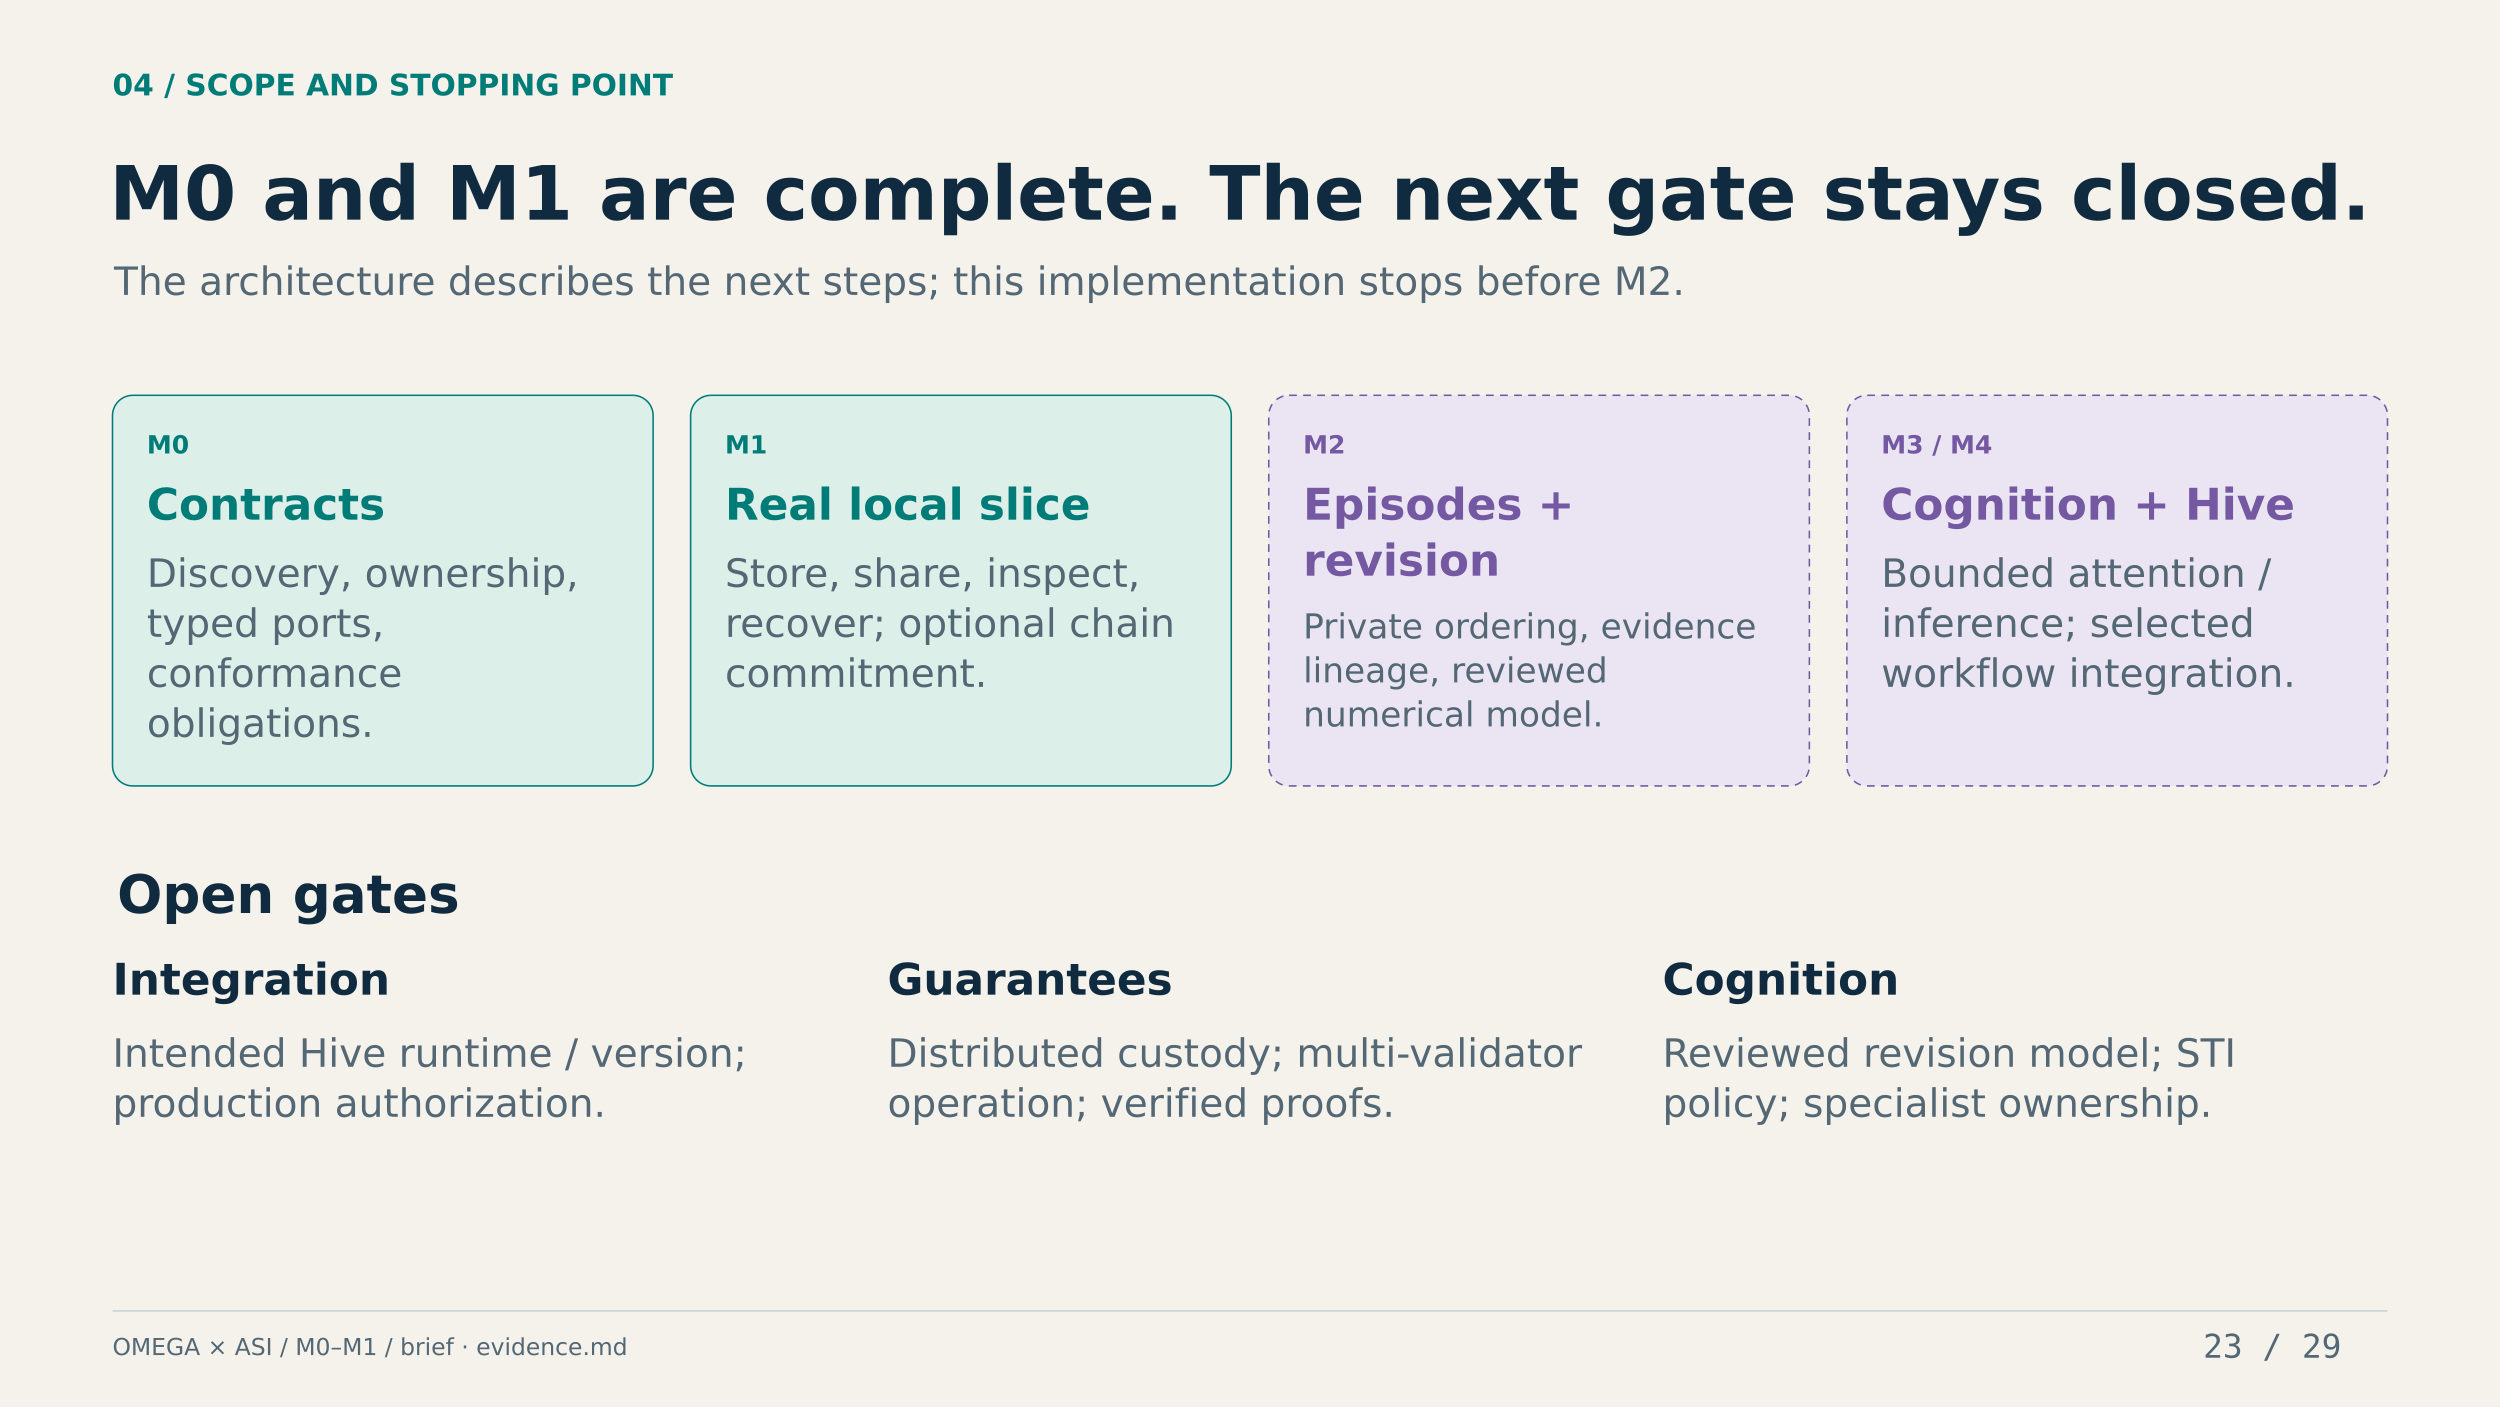
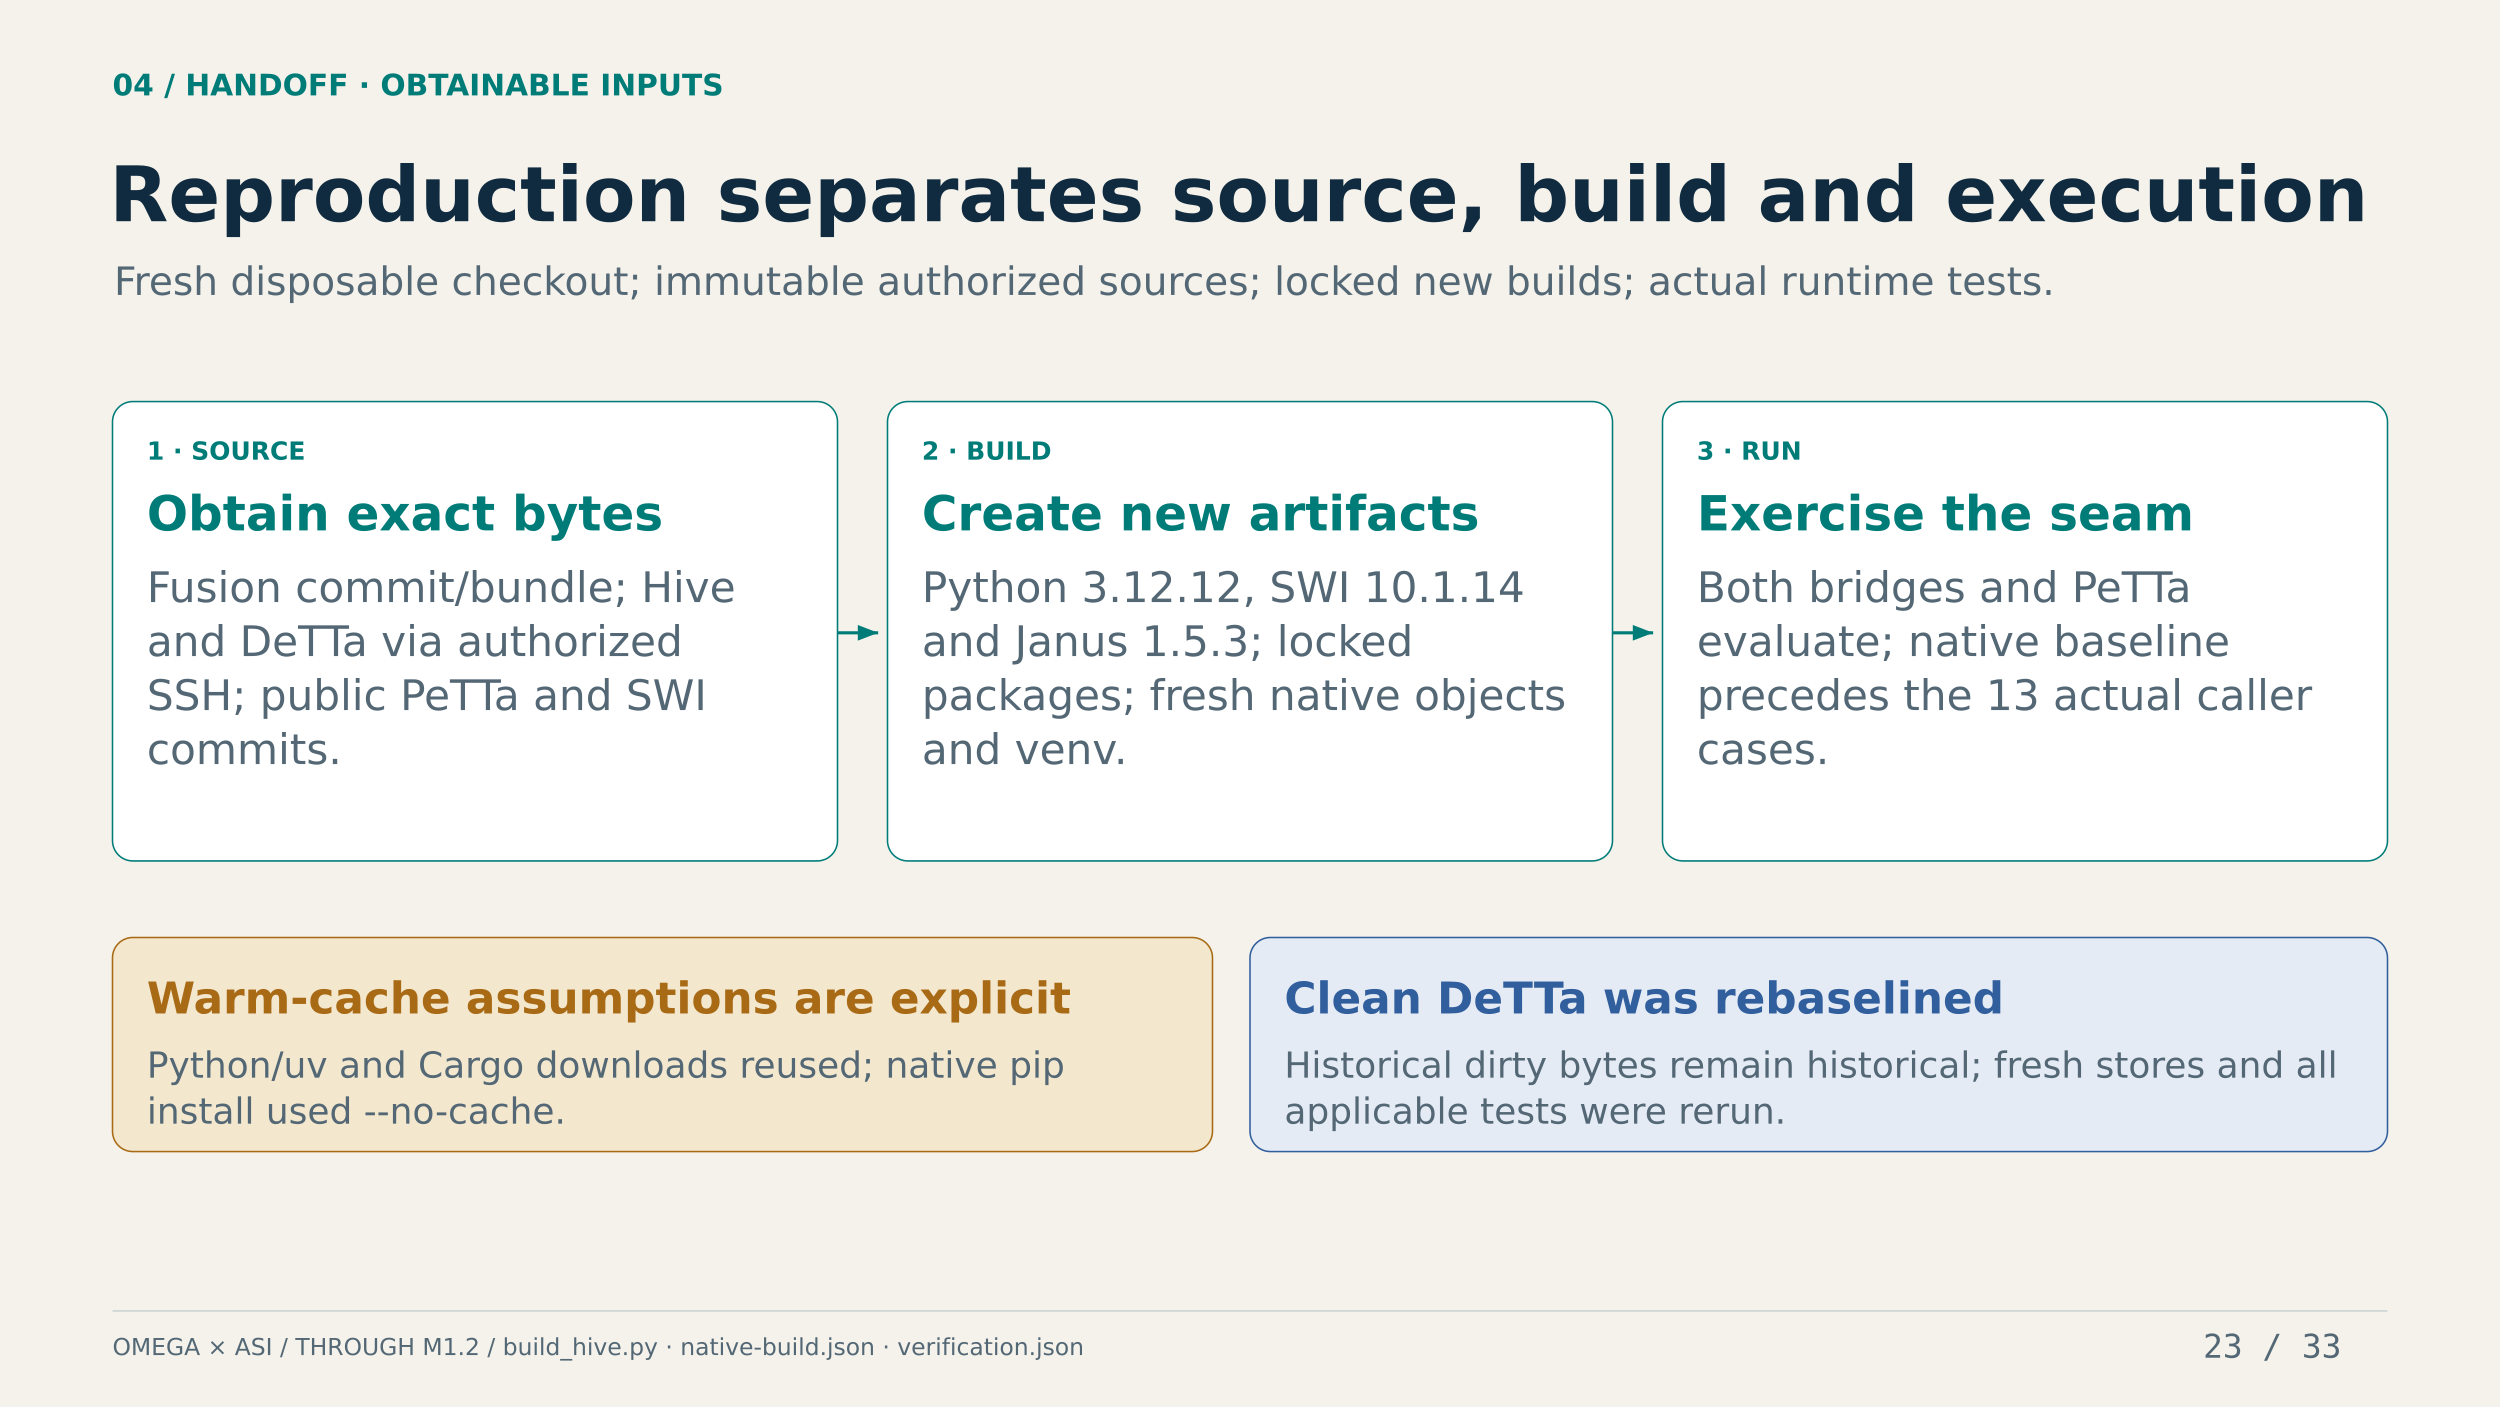
<svg xmlns="http://www.w3.org/2000/svg" width="1600" height="900" viewBox="0 0 1600 900" role="img" aria-labelledby="title desc">
  <rect width="1600" height="900" fill="#F4F2EB" />
-   <text x="72" y="61.05" font-family="DejaVu Sans" font-size="19" font-weight="700" fill="#007C78">04 / SCOPE AND STOPPING POINT</text>
-   <text x="70" y="140.6" font-family="DejaVu Sans" font-size="48" font-weight="700" fill="#102B3F">M0 and M1 are complete. The next gate stays closed.</text>
-   <text x="73" y="188.75" font-family="DejaVu Sans" font-size="25" font-weight="400" fill="#536775">The architecture describes the next steps; this implementation stops before M2.</text>
-   <rect x="72" y="253" width="346" height="250" rx="13" fill="#DCEFE8" stroke="#007C78" />
-   <text x="94" y="290.2" font-family="DejaVu Sans" font-size="16" font-weight="700" fill="#007C78">M0</text>
-   <text x="94" y="332.6" font-family="DejaVu Sans" font-size="28" font-weight="700" fill="#007C78">Contracts</text>
-   <text x="94" y="375.59" font-family="DejaVu Sans" font-size="25" font-weight="400" fill="#536775">Discovery, ownership,</text>
-   <text x="94" y="407.59" font-family="DejaVu Sans" font-size="25" font-weight="400" fill="#536775">typed ports,</text>
-   <text x="94" y="439.59" font-family="DejaVu Sans" font-size="25" font-weight="400" fill="#536775">conformance</text>
-   <text x="94" y="471.59" font-family="DejaVu Sans" font-size="25" font-weight="400" fill="#536775">obligations.</text>
-   <rect x="442" y="253" width="346" height="250" rx="13" fill="#DCEFE8" stroke="#007C78" />
-   <text x="464" y="290.2" font-family="DejaVu Sans" font-size="16" font-weight="700" fill="#007C78">M1</text>
-   <text x="464" y="332.6" font-family="DejaVu Sans" font-size="28" font-weight="700" fill="#007C78">Real local slice</text>
-   <text x="464" y="375.59" font-family="DejaVu Sans" font-size="25" font-weight="400" fill="#536775">Store, share, inspect,</text>
-   <text x="464" y="407.59" font-family="DejaVu Sans" font-size="25" font-weight="400" fill="#536775">recover; optional chain</text>
-   <text x="464" y="439.59" font-family="DejaVu Sans" font-size="25" font-weight="400" fill="#536775">commitment.</text>
-   <rect x="812" y="253" width="346" height="250" rx="13" fill="#EBE5F3" stroke="#7458A2" stroke-dasharray="5 4" />
-   <text x="834" y="290.2" font-family="DejaVu Sans" font-size="16" font-weight="700" fill="#7458A2">M2</text>
-   <text x="834" y="332.6" font-family="DejaVu Sans" font-size="28" font-weight="700" fill="#7458A2">Episodes +</text>
-   <text x="834" y="368.44" font-family="DejaVu Sans" font-size="28" font-weight="700" fill="#7458A2">revision</text>
-   <text x="834" y="408.58" font-family="DejaVu Sans" font-size="22" font-weight="400" fill="#536775">Private ordering, evidence</text>
-   <text x="834" y="436.74" font-family="DejaVu Sans" font-size="22" font-weight="400" fill="#536775">lineage, reviewed</text>
-   <text x="834" y="464.9" font-family="DejaVu Sans" font-size="22" font-weight="400" fill="#536775">numerical model.</text>
-   <rect x="1182" y="253" width="346" height="250" rx="13" fill="#EBE5F3" stroke="#7458A2" stroke-dasharray="5 4" />
-   <text x="1204" y="290.2" font-family="DejaVu Sans" font-size="16" font-weight="700" fill="#7458A2">M3 / M4</text>
-   <text x="1204" y="332.6" font-family="DejaVu Sans" font-size="28" font-weight="700" fill="#7458A2">Cognition + Hive</text>
-   <text x="1204" y="375.59" font-family="DejaVu Sans" font-size="25" font-weight="400" fill="#536775">Bounded attention /</text>
-   <text x="1204" y="407.59" font-family="DejaVu Sans" font-size="25" font-weight="400" fill="#536775">inference; selected</text>
-   <text x="1204" y="439.59" font-family="DejaVu Sans" font-size="25" font-weight="400" fill="#536775">workflow integration.</text>
-   <text x="75" y="584.3" font-family="DejaVu Sans" font-size="34" font-weight="700" fill="#102B3F">Open gates</text>
-   <text x="72" y="636.6" font-family="DejaVu Sans" font-size="28" font-weight="700" fill="#102B3F">Integration</text>
-   <text x="72" y="682.75" font-family="DejaVu Sans" font-size="25" font-weight="400" fill="#536775">Intended Hive runtime / version;</text>
-   <text x="72" y="714.75" font-family="DejaVu Sans" font-size="25" font-weight="400" fill="#536775">production authorization.</text>
-   <text x="568" y="636.6" font-family="DejaVu Sans" font-size="28" font-weight="700" fill="#102B3F">Guarantees</text>
-   <text x="568" y="682.75" font-family="DejaVu Sans" font-size="25" font-weight="400" fill="#536775">Distributed custody; multi-validator</text>
-   <text x="568" y="714.75" font-family="DejaVu Sans" font-size="25" font-weight="400" fill="#536775">operation; verified proofs.</text>
-   <text x="1064" y="636.6" font-family="DejaVu Sans" font-size="28" font-weight="700" fill="#102B3F">Cognition</text>
-   <text x="1064" y="682.75" font-family="DejaVu Sans" font-size="25" font-weight="400" fill="#536775">Reviewed revision model; STI</text>
-   <text x="1064" y="714.75" font-family="DejaVu Sans" font-size="25" font-weight="400" fill="#536775">policy; specialist ownership.</text>
+   <text x="72" y="61.05" font-family="DejaVu Sans" font-size="19" font-weight="700" fill="#007C78">04 / HANDOFF · OBTAINABLE INPUTS</text>
+   <text x="70" y="141.55" font-family="DejaVu Sans" font-size="49" font-weight="700" fill="#102B3F">Reproduction separates source, build and execution</text>
+   <text x="73" y="188.75" font-family="DejaVu Sans" font-size="25" font-weight="400" fill="#536775">Fresh disposable checkout; immutable authorized sources; locked new builds; actual runtime tests.</text>
+   <rect x="72" y="257" width="464" height="294" rx="13" fill="#FFFFFF" stroke="#007C78" />
+   <text x="94" y="294.2" font-family="DejaVu Sans" font-size="16" font-weight="700" fill="#007C78">1 · SOURCE</text>
+   <text x="94" y="339.45" font-family="DejaVu Sans" font-size="31" font-weight="700" fill="#007C78">Obtain exact bytes</text>
+   <text x="94" y="385.33" font-family="DejaVu Sans" font-size="27" font-weight="400" fill="#536775">Fusion commit/bundle; Hive</text>
+   <text x="94" y="419.89" font-family="DejaVu Sans" font-size="27" font-weight="400" fill="#536775">and DeTTa via authorized</text>
+   <text x="94" y="454.45" font-family="DejaVu Sans" font-size="27" font-weight="400" fill="#536775">SSH; public PeTTa and SWI</text>
+   <text x="94" y="489.01" font-family="DejaVu Sans" font-size="27" font-weight="400" fill="#536775">commits.</text>
+   <line x1="536" y1="405" x2="562" y2="405" stroke="#007C78" stroke-width="2" />
+   <polygon points="562,405 549.0,400.0 549.0,410.0" fill="#007C78" />
+   <rect x="568" y="257" width="464" height="294" rx="13" fill="#FFFFFF" stroke="#007C78" />
+   <text x="590" y="294.2" font-family="DejaVu Sans" font-size="16" font-weight="700" fill="#007C78">2 · BUILD</text>
+   <text x="590" y="339.45" font-family="DejaVu Sans" font-size="31" font-weight="700" fill="#007C78">Create new artifacts</text>
+   <text x="590" y="385.33" font-family="DejaVu Sans" font-size="27" font-weight="400" fill="#536775">Python 3.12.12, SWI 10.1.14</text>
+   <text x="590" y="419.89" font-family="DejaVu Sans" font-size="27" font-weight="400" fill="#536775">and Janus 1.5.3; locked</text>
+   <text x="590" y="454.45" font-family="DejaVu Sans" font-size="27" font-weight="400" fill="#536775">packages; fresh native objects</text>
+   <text x="590" y="489.01" font-family="DejaVu Sans" font-size="27" font-weight="400" fill="#536775">and venv.</text>
+   <line x1="1032" y1="405" x2="1058" y2="405" stroke="#007C78" stroke-width="2" />
+   <polygon points="1058,405 1045.0,400.0 1045.0,410.0" fill="#007C78" />
+   <rect x="1064" y="257" width="464" height="294" rx="13" fill="#FFFFFF" stroke="#007C78" />
+   <text x="1086" y="294.2" font-family="DejaVu Sans" font-size="16" font-weight="700" fill="#007C78">3 · RUN</text>
+   <text x="1086" y="339.45" font-family="DejaVu Sans" font-size="31" font-weight="700" fill="#007C78">Exercise the seam</text>
+   <text x="1086" y="385.33" font-family="DejaVu Sans" font-size="27" font-weight="400" fill="#536775">Both bridges and PeTTa</text>
+   <text x="1086" y="419.89" font-family="DejaVu Sans" font-size="27" font-weight="400" fill="#536775">evaluate; native baseline</text>
+   <text x="1086" y="454.45" font-family="DejaVu Sans" font-size="27" font-weight="400" fill="#536775">precedes the 13 actual caller</text>
+   <text x="1086" y="489.01" font-family="DejaVu Sans" font-size="27" font-weight="400" fill="#536775">cases.</text>
+   <rect x="72" y="600" width="704" height="137" rx="13" fill="#F3E7CE" stroke="#A86A15" />
+   <text x="94" y="648.6" font-family="DejaVu Sans" font-size="28" font-weight="700" fill="#A86A15">Warm-cache assumptions are explicit</text>
+   <text x="94" y="689.69" font-family="DejaVu Sans" font-size="23" font-weight="400" fill="#536775">Python/uv and Cargo downloads reused; native pip</text>
+   <text x="94" y="719.13" font-family="DejaVu Sans" font-size="23" font-weight="400" fill="#536775">install used --no-cache.</text>
+   <rect x="800" y="600" width="728" height="137" rx="13" fill="#E4EBF5" stroke="#315E9C" />
+   <text x="822" y="648.6" font-family="DejaVu Sans" font-size="28" font-weight="700" fill="#315E9C">Clean DeTTa was rebaselined</text>
+   <text x="822" y="689.69" font-family="DejaVu Sans" font-size="23" font-weight="400" fill="#536775">Historical dirty bytes remain historical; fresh stores and all</text>
+   <text x="822" y="719.13" font-family="DejaVu Sans" font-size="23" font-weight="400" fill="#536775">applicable tests were rerun.</text>
  <line x1="72" y1="839" x2="1528" y2="839" stroke="#C9D2D4" stroke-width="1" />
-   <text x="72" y="867.25" font-family="DejaVu Sans" font-size="15" font-weight="400" fill="#536775">OMEGA × ASI / M0–M1 / brief · evidence.md</text>
-   <text x="1410" y="868.95" font-family="DejaVu Sans Mono" font-size="21" font-weight="400" fill="#536775">23 / 29</text>
+   <text x="72" y="867.25" font-family="DejaVu Sans" font-size="15" font-weight="400" fill="#536775">OMEGA × ASI / THROUGH M1.2 / build_hive.py · native-build.json · verification.json</text>
+   <text x="1410" y="868.95" font-family="DejaVu Sans Mono" font-size="21" font-weight="400" fill="#536775">23 / 33</text>
</svg>
